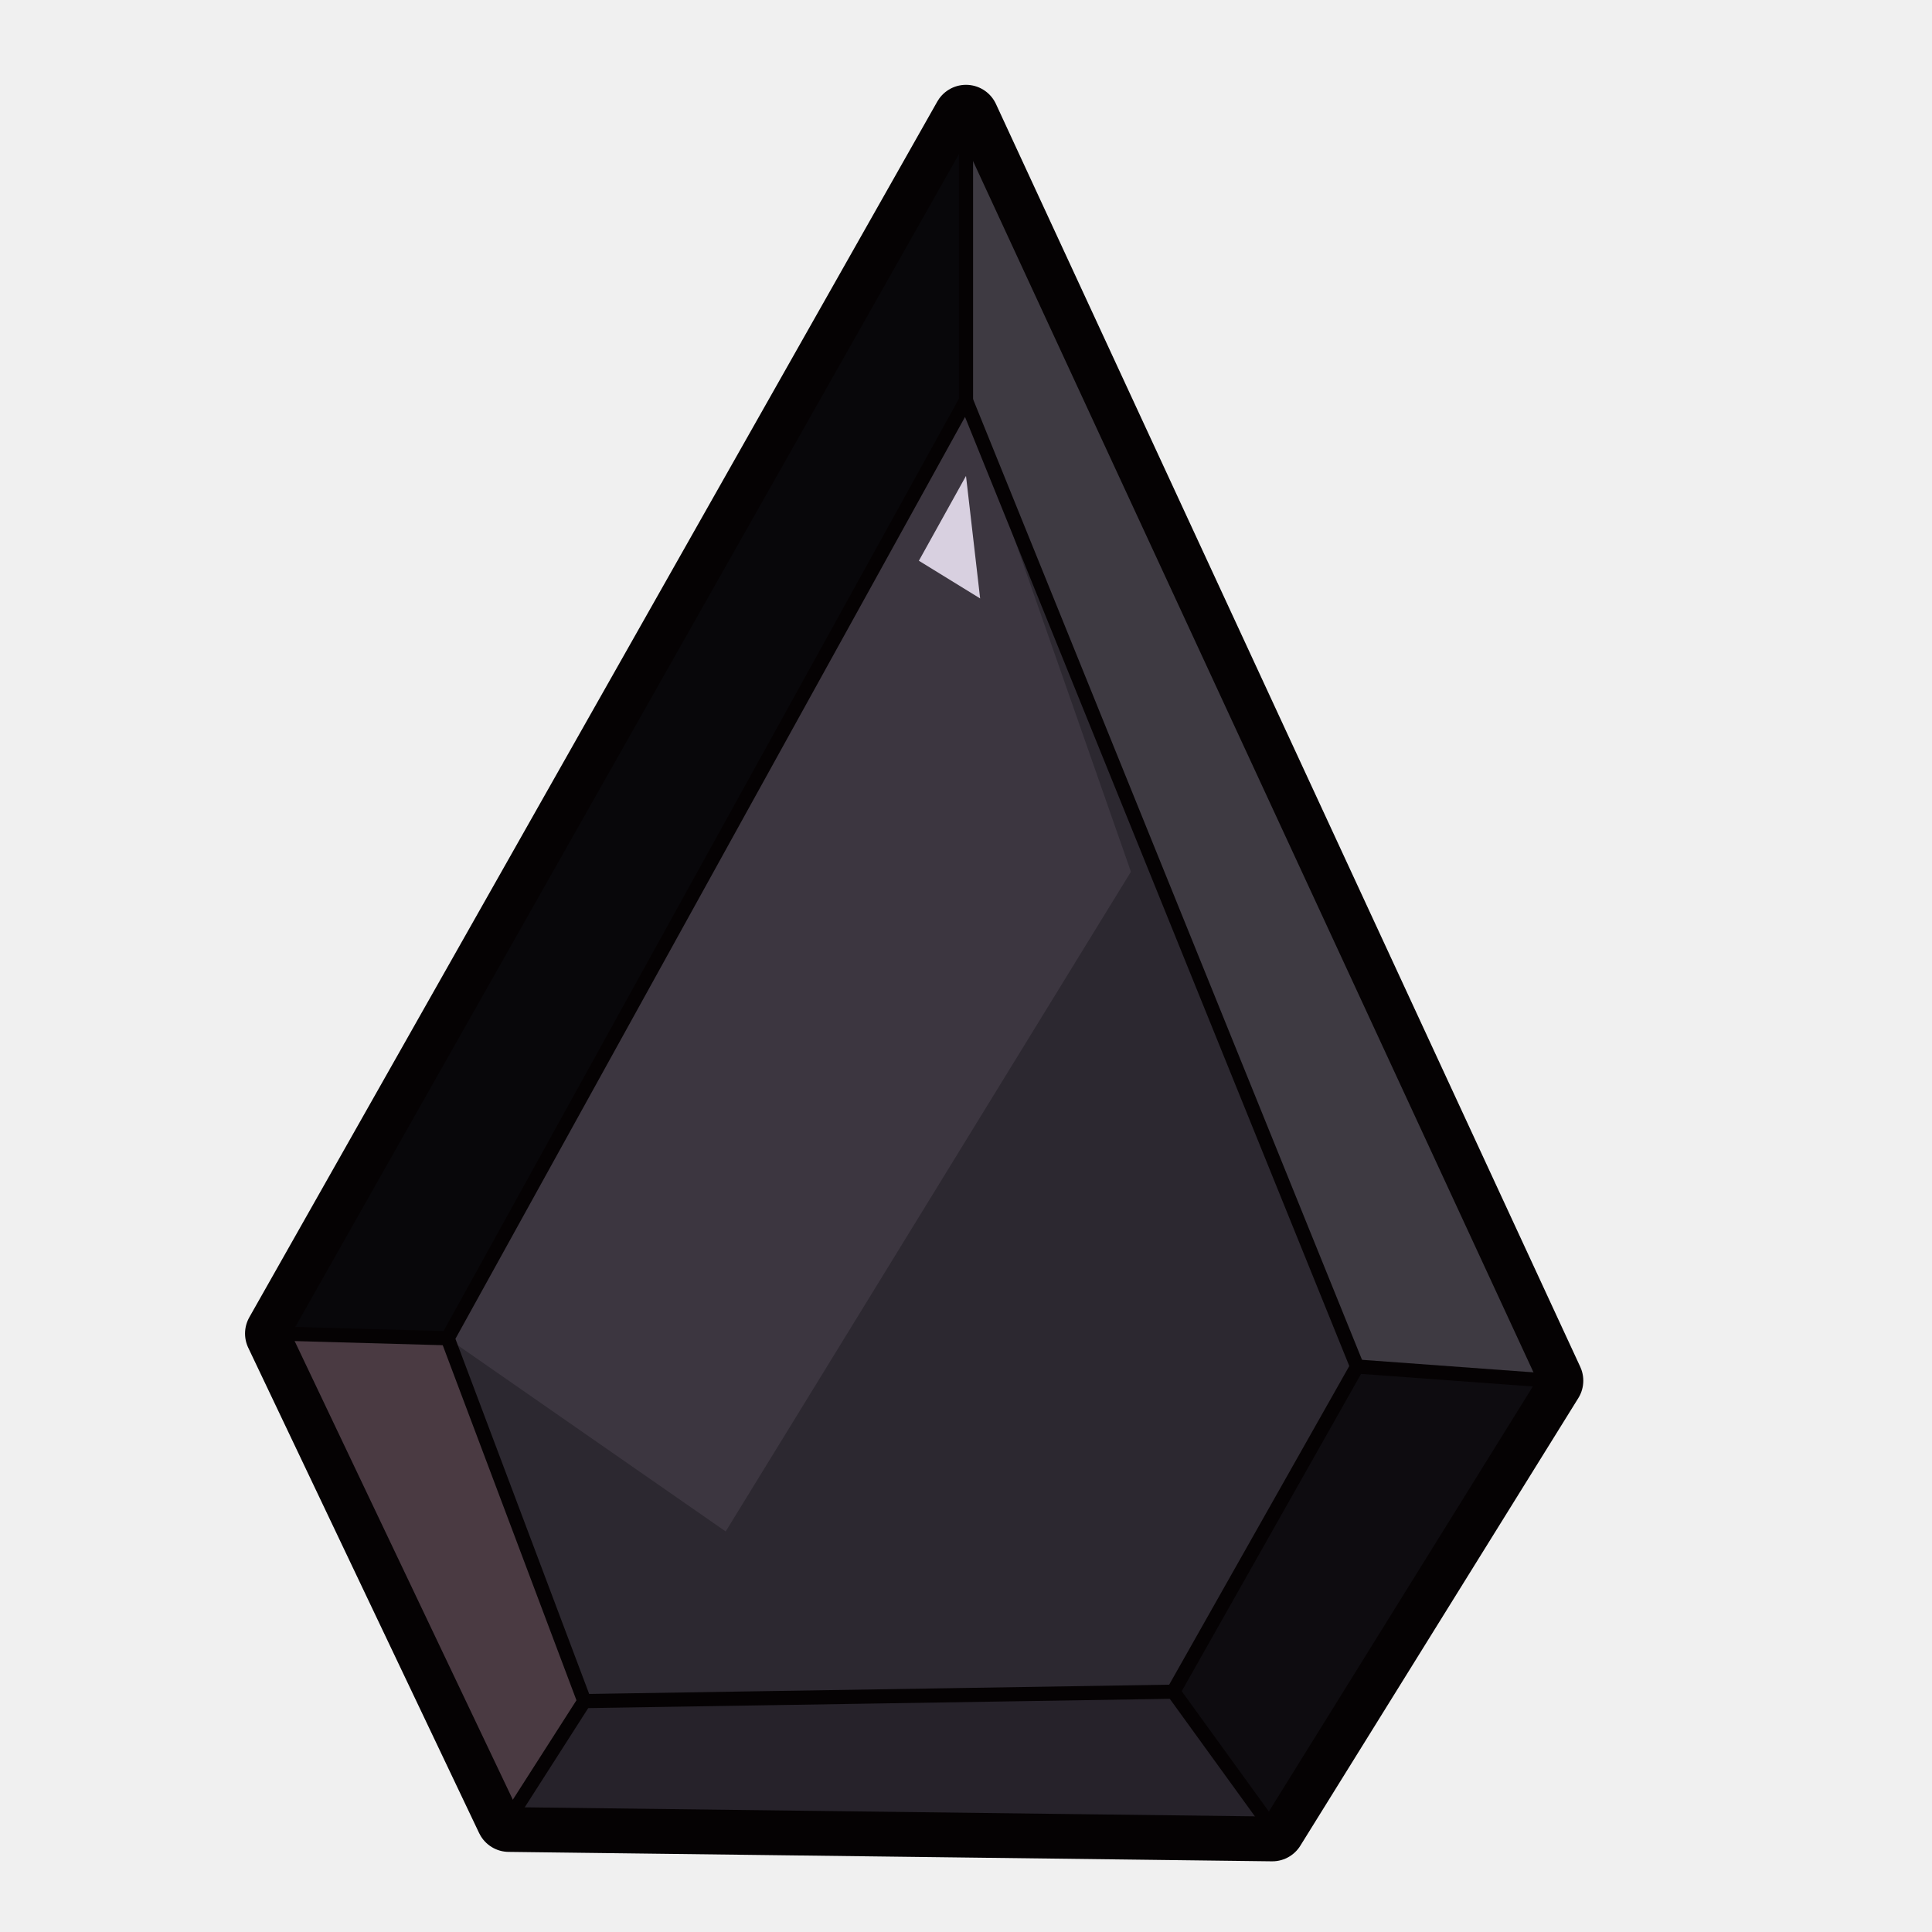
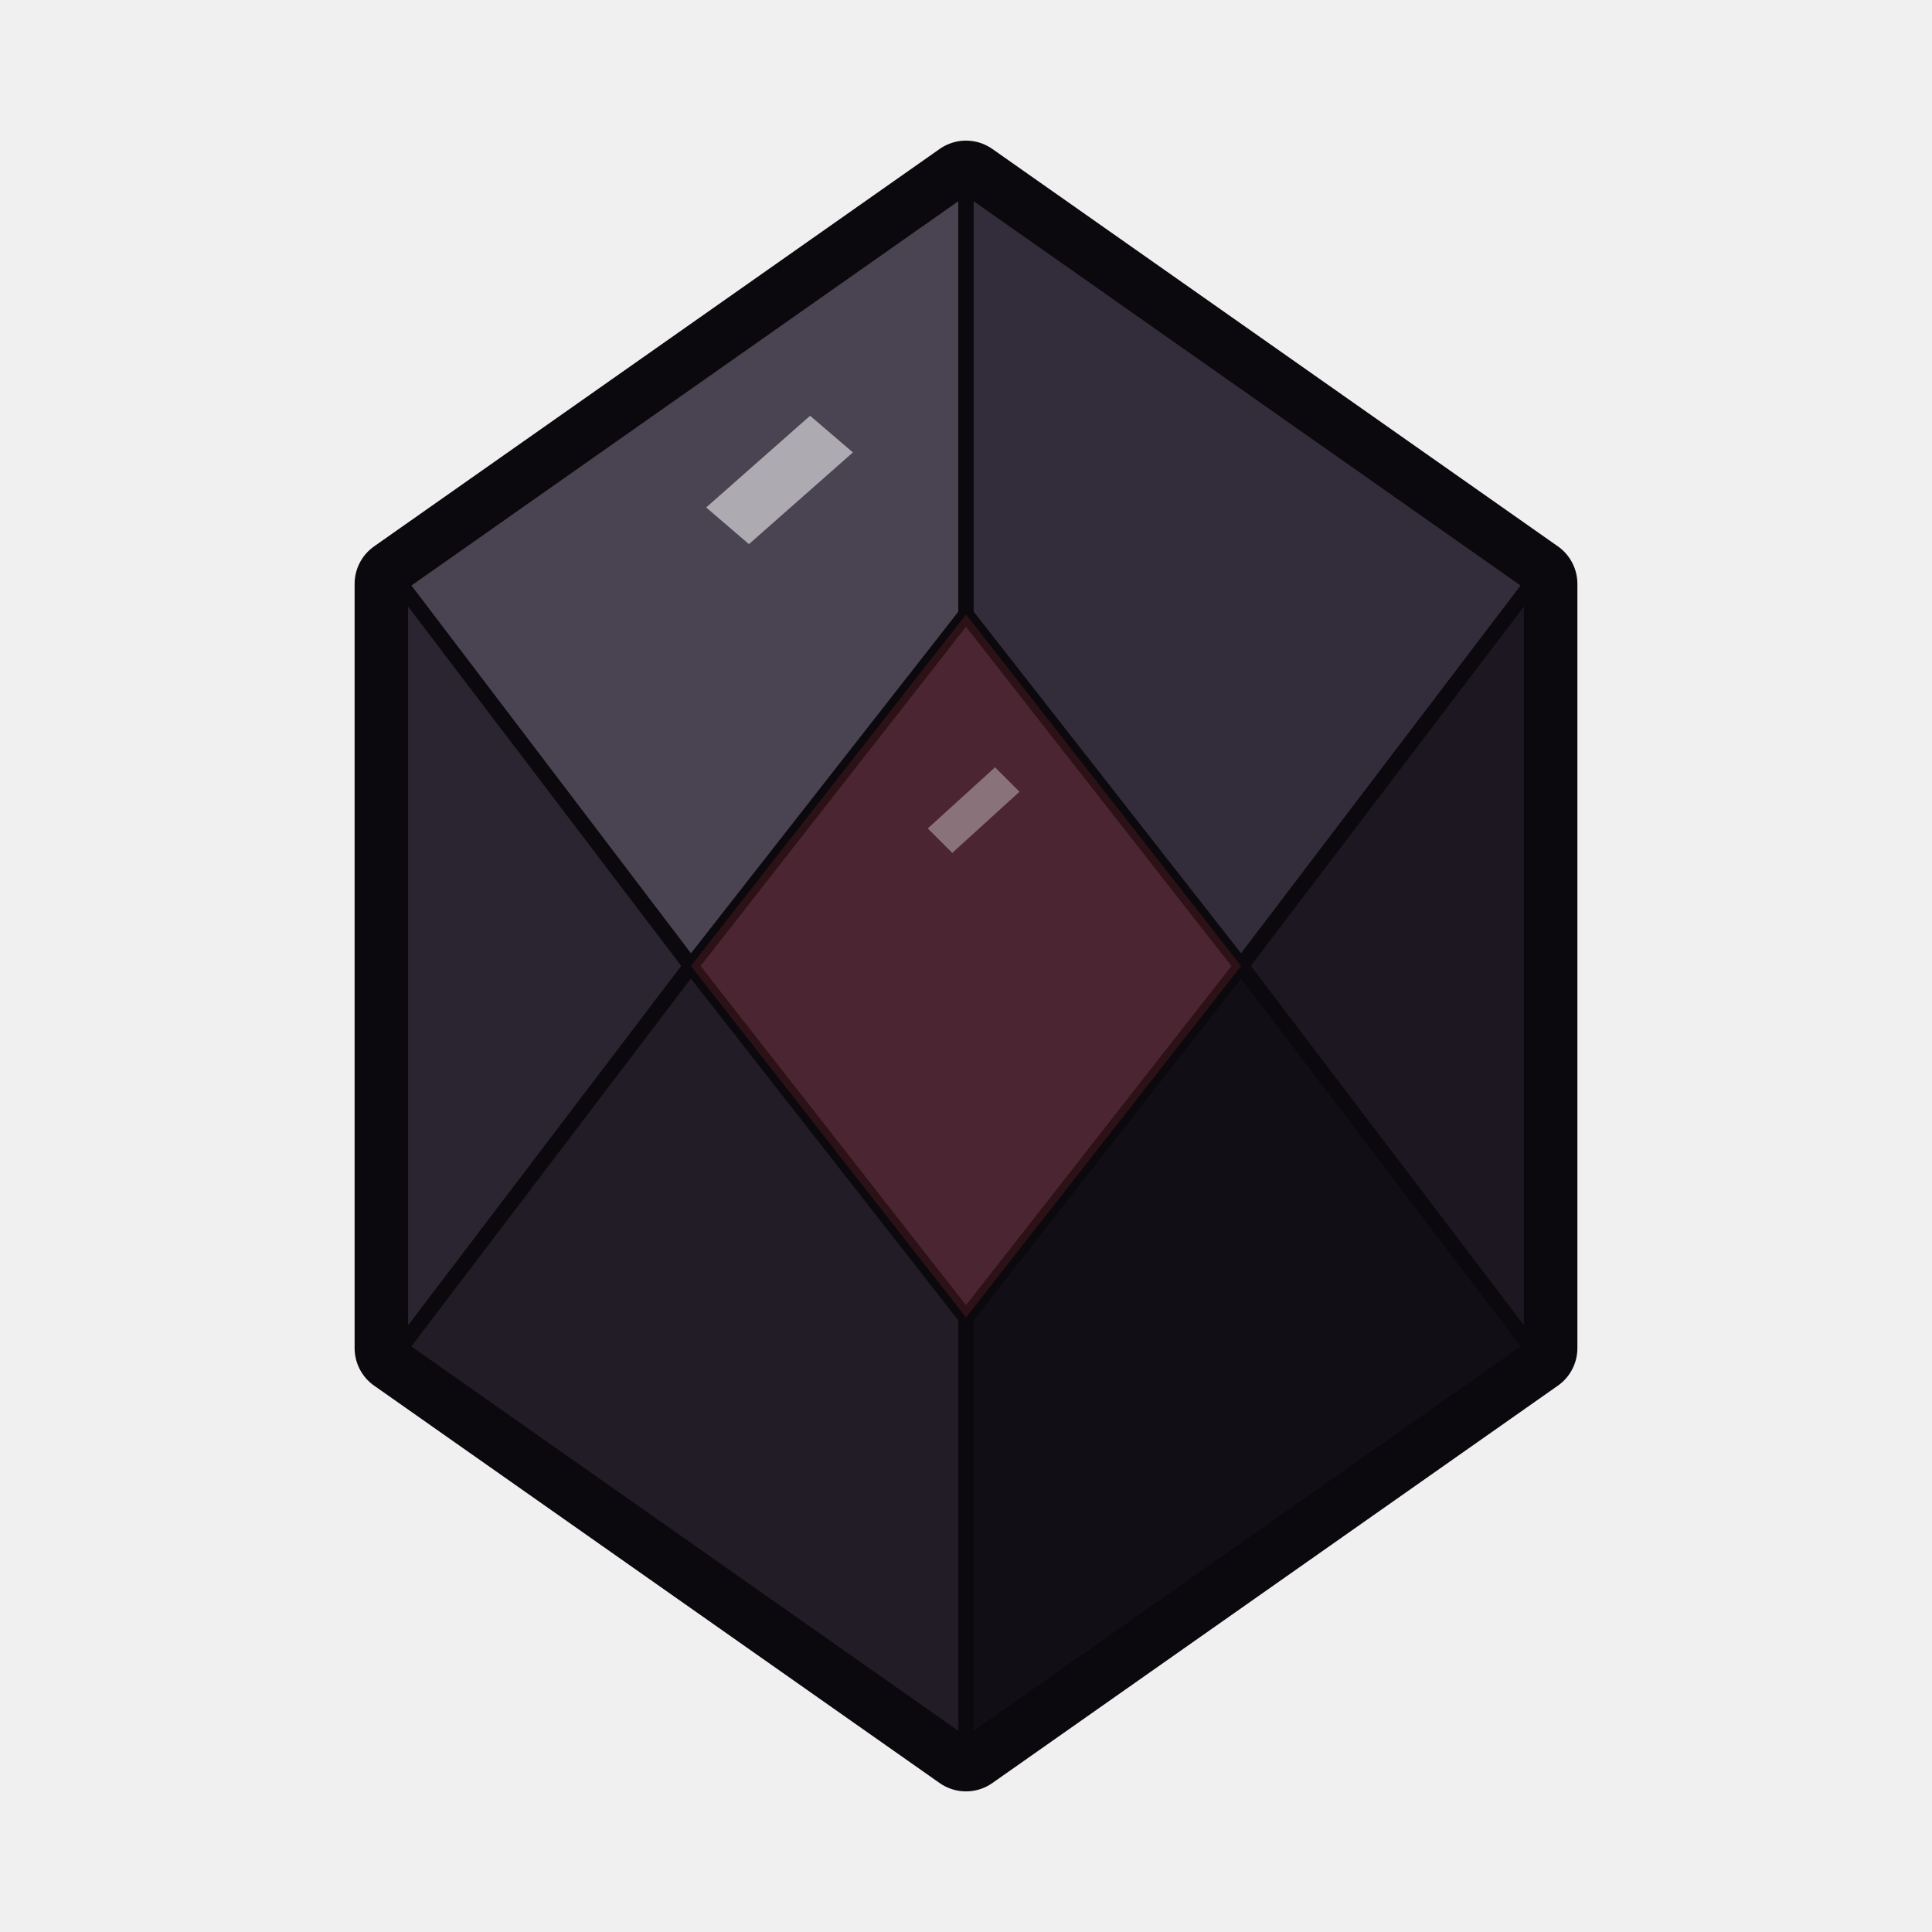
- <svg xmlns="http://www.w3.org/2000/svg" viewBox="-44 -6 410 392" width="200" height="200">
-   <polygon points="161,10 285,278 226,373 64,371 15,268" fill="#050203" stroke="#050203" stroke-width="14" stroke-linejoin="round" />
-   <polygon points="161,10 285,278 244,275 161,70" fill="#3e3a42" stroke="#3e3a42" stroke-width="1" />
-   <polygon points="285,278 226,373 205,344 244,275" fill="#0e0c10" stroke="#0e0c10" stroke-width="1" />
-   <polygon points="226,373 64,371 80,346 205,344" fill="#26222a" stroke="#26222a" stroke-width="1" />
-   <polygon points="64,371 15,268 51,269 80,346" fill="#4a3a42" stroke="#4a3a42" stroke-width="1" />
-   <polygon points="15,268 161,10 161,70 51,269" fill="#08070a" stroke="#08070a" stroke-width="1" />
-   <polygon points="161,70 244,275 205,344 80,346 51,269" fill="#2c2830" />
-   <polygon points="161,70 196,170 110,310 51,269" fill="#3c3640" />
-   <g fill="none" stroke="#050203" stroke-width="3" stroke-linejoin="round">
-     <polygon points="161,70 244,275 205,344 80,346 51,269" />
-     <line x1="161" y1="10" x2="161" y2="70" />
-     <line x1="285" y1="278" x2="244" y2="275" />
-     <line x1="226" y1="373" x2="205" y2="344" />
-     <line x1="64" y1="371" x2="80" y2="346" />
-     <line x1="15" y1="268" x2="51" y2="269" />
-   </g>
-   <polygon points="161,10 285,278 226,373 64,371 15,268" fill="none" stroke="#050203" stroke-width="5" stroke-linejoin="round" />
-   <polygon points="151,104 161,86 164,112" fill="#d8d0e0" />
+ <svg xmlns="http://www.w3.org/2000/svg" viewBox="0 0 632 632" width="200" height="200">
+   <polygon points="316,61.0 501.0,191.0 501.0,441.0 316,571.0 131.0,441.0 131.0,191.0" fill="#0b090d" stroke="#0b090d" stroke-width="30" stroke-linejoin="round" />
+   <polygon points="316,61.0 316,201.0 226.0,316 131.0,191.0" fill="#4a4352" stroke="#0b090d" stroke-width="5" stroke-linejoin="round" />
+   <polygon points="316,61.0 501.0,191.0 406.0,316 316,201.0" fill="#332c3a" stroke="#0b090d" stroke-width="5" stroke-linejoin="round" />
+   <polygon points="131.0,191.0 226.0,316 131.0,441.0" fill="#2b2531" stroke="#0b090d" stroke-width="5" stroke-linejoin="round" />
+   <polygon points="501.0,191.0 501.0,441.0 406.0,316" fill="#1c1720" stroke="#0b090d" stroke-width="5" stroke-linejoin="round" />
+   <polygon points="226.0,316 316,431.0 316,571.0 131.0,441.0" fill="#221c27" stroke="#0b090d" stroke-width="5" stroke-linejoin="round" />
+   <polygon points="406.0,316 501.0,441.0 316,571.0 316,431.0" fill="#120e15" stroke="#0b090d" stroke-width="5" stroke-linejoin="round" />
+   <polygon points="316,201.0 406.0,316 316,431.0 226.0,316" fill="#3a2a36" stroke="#0b090d" stroke-width="5" stroke-linejoin="round" />
+   <polygon points="316,201.0 406.0,316 316,431.0 226.0,316" fill="#6a1f2c" opacity="0.35" stroke="none" />
+   <polygon points="231.0,166.0 265.0,136.0 279.0,148.0 245.0,178.0" fill="#ffffff" opacity="0.55" />
+   <polygon points="303.5,271.0 325.5,251.0 333.5,259.0 311.5,279.0" fill="#ffffff" opacity="0.35" />
</svg>
